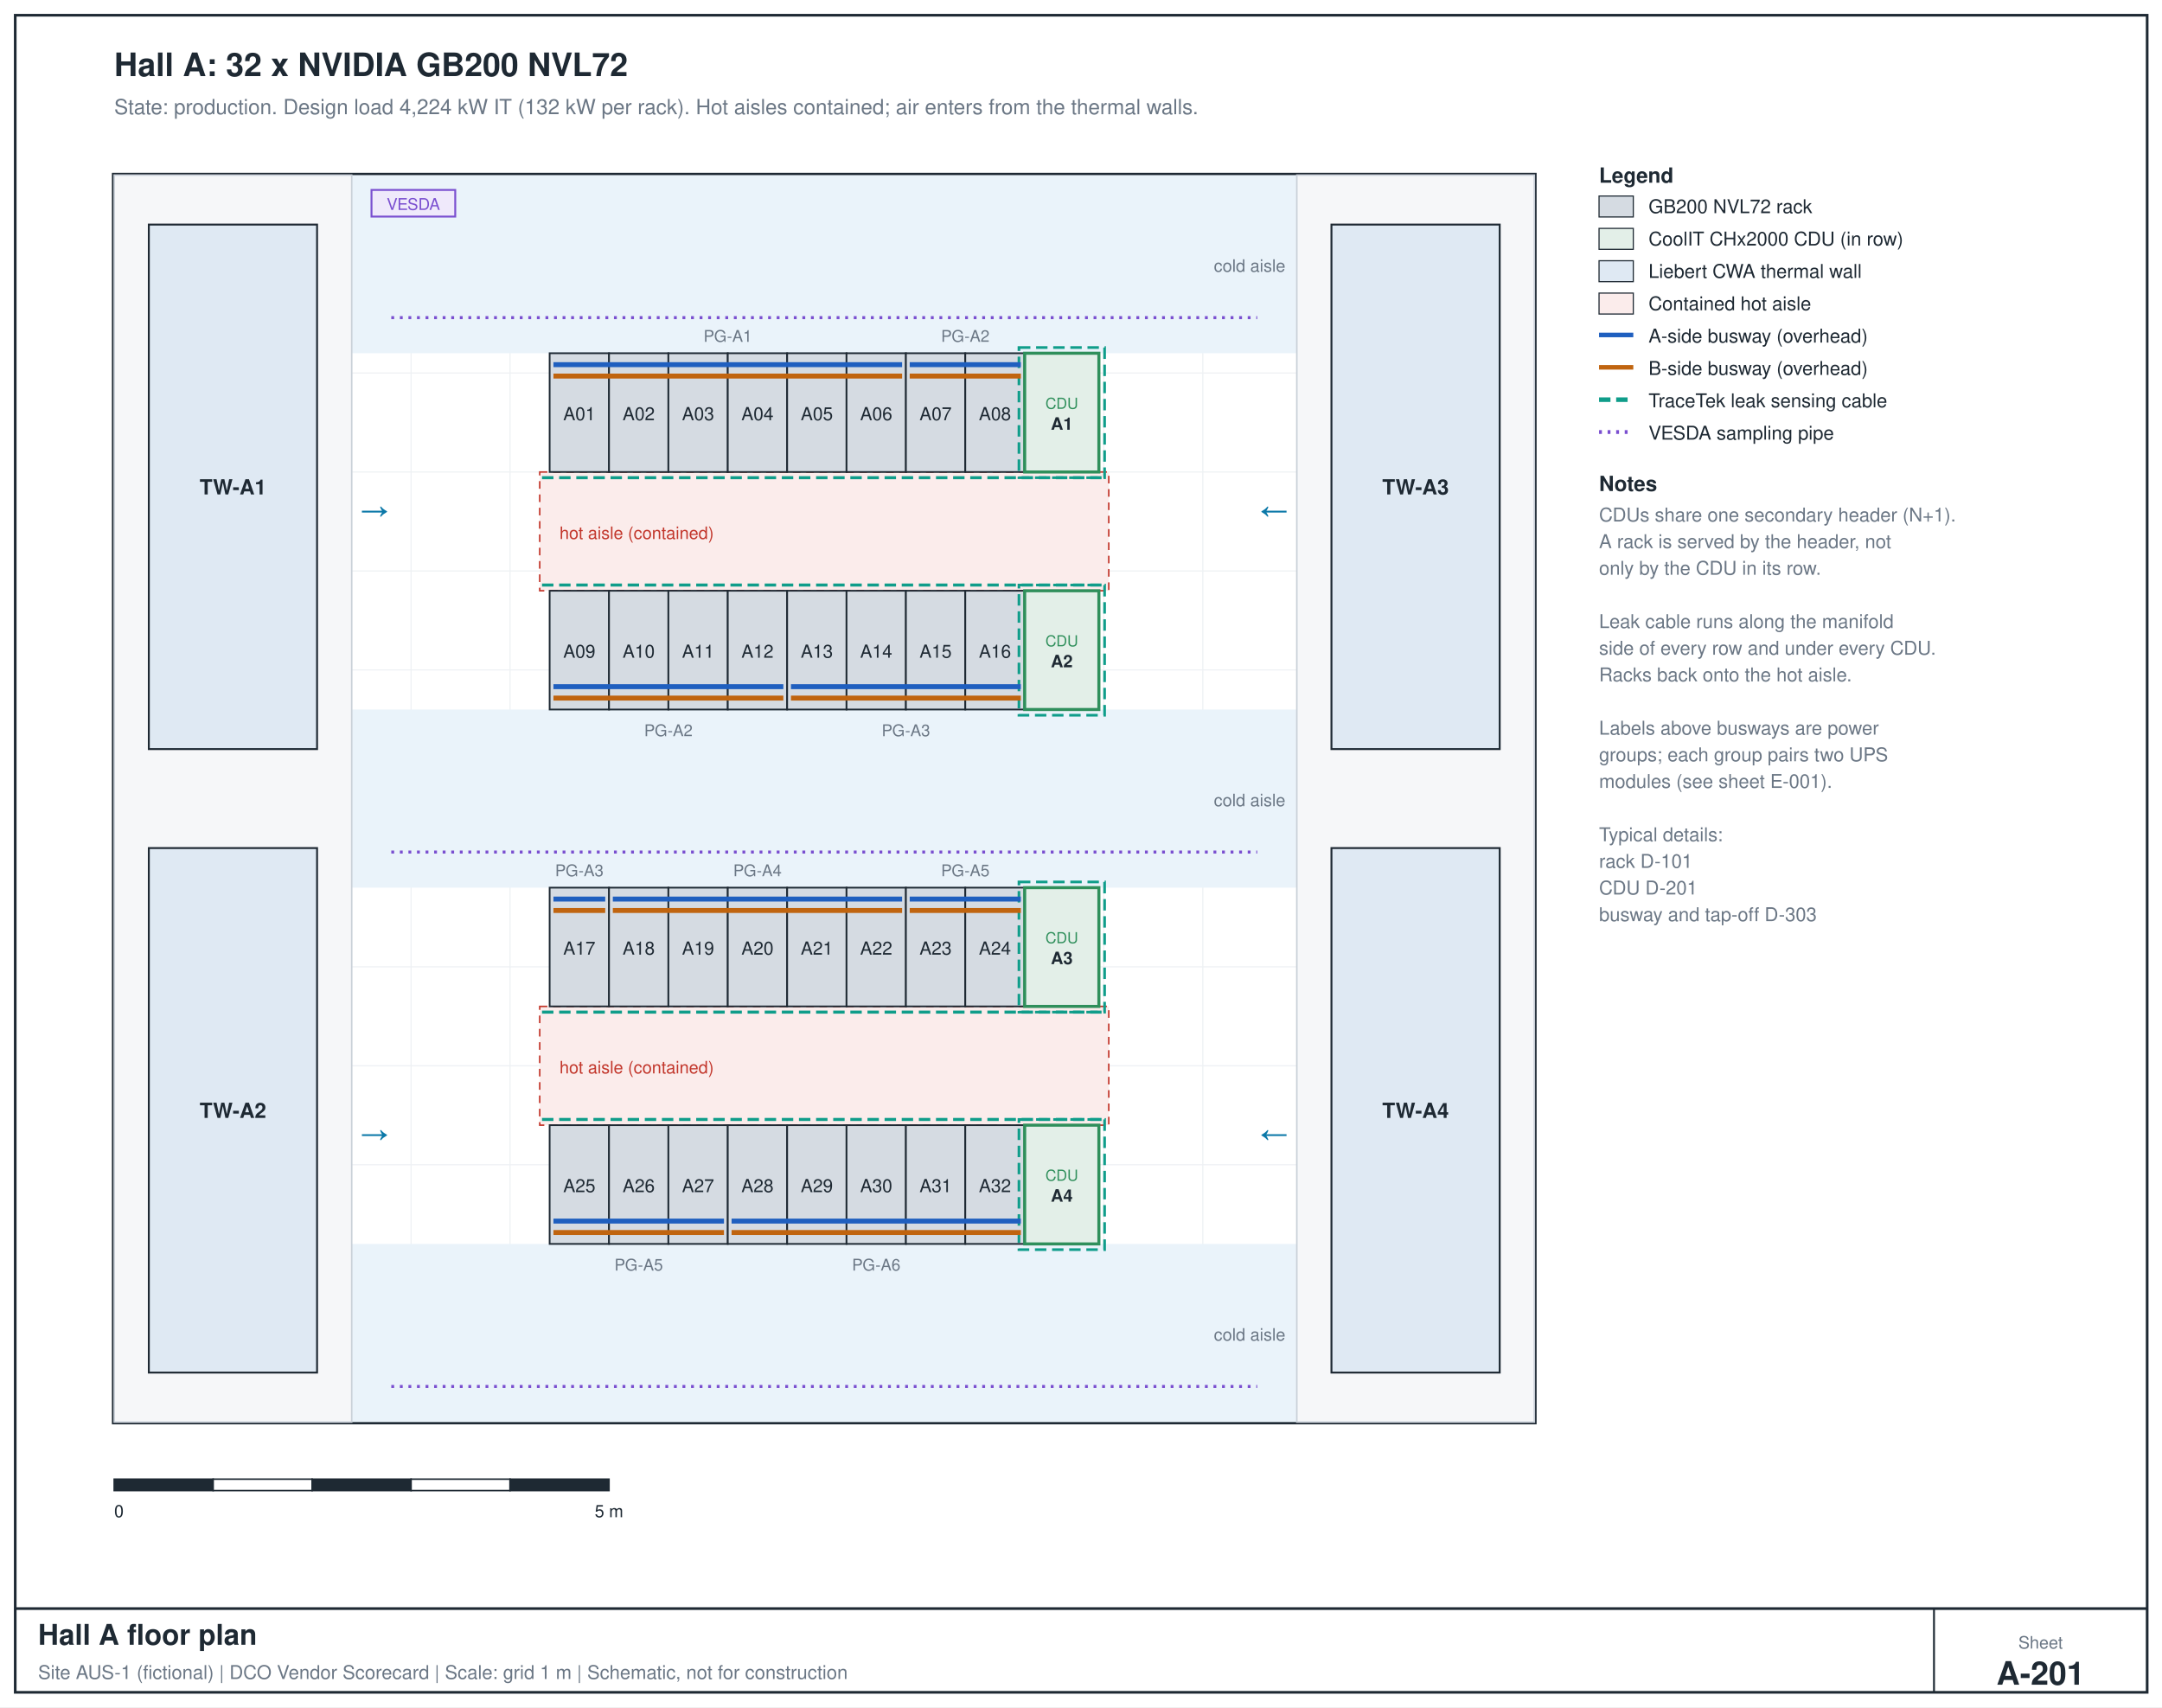
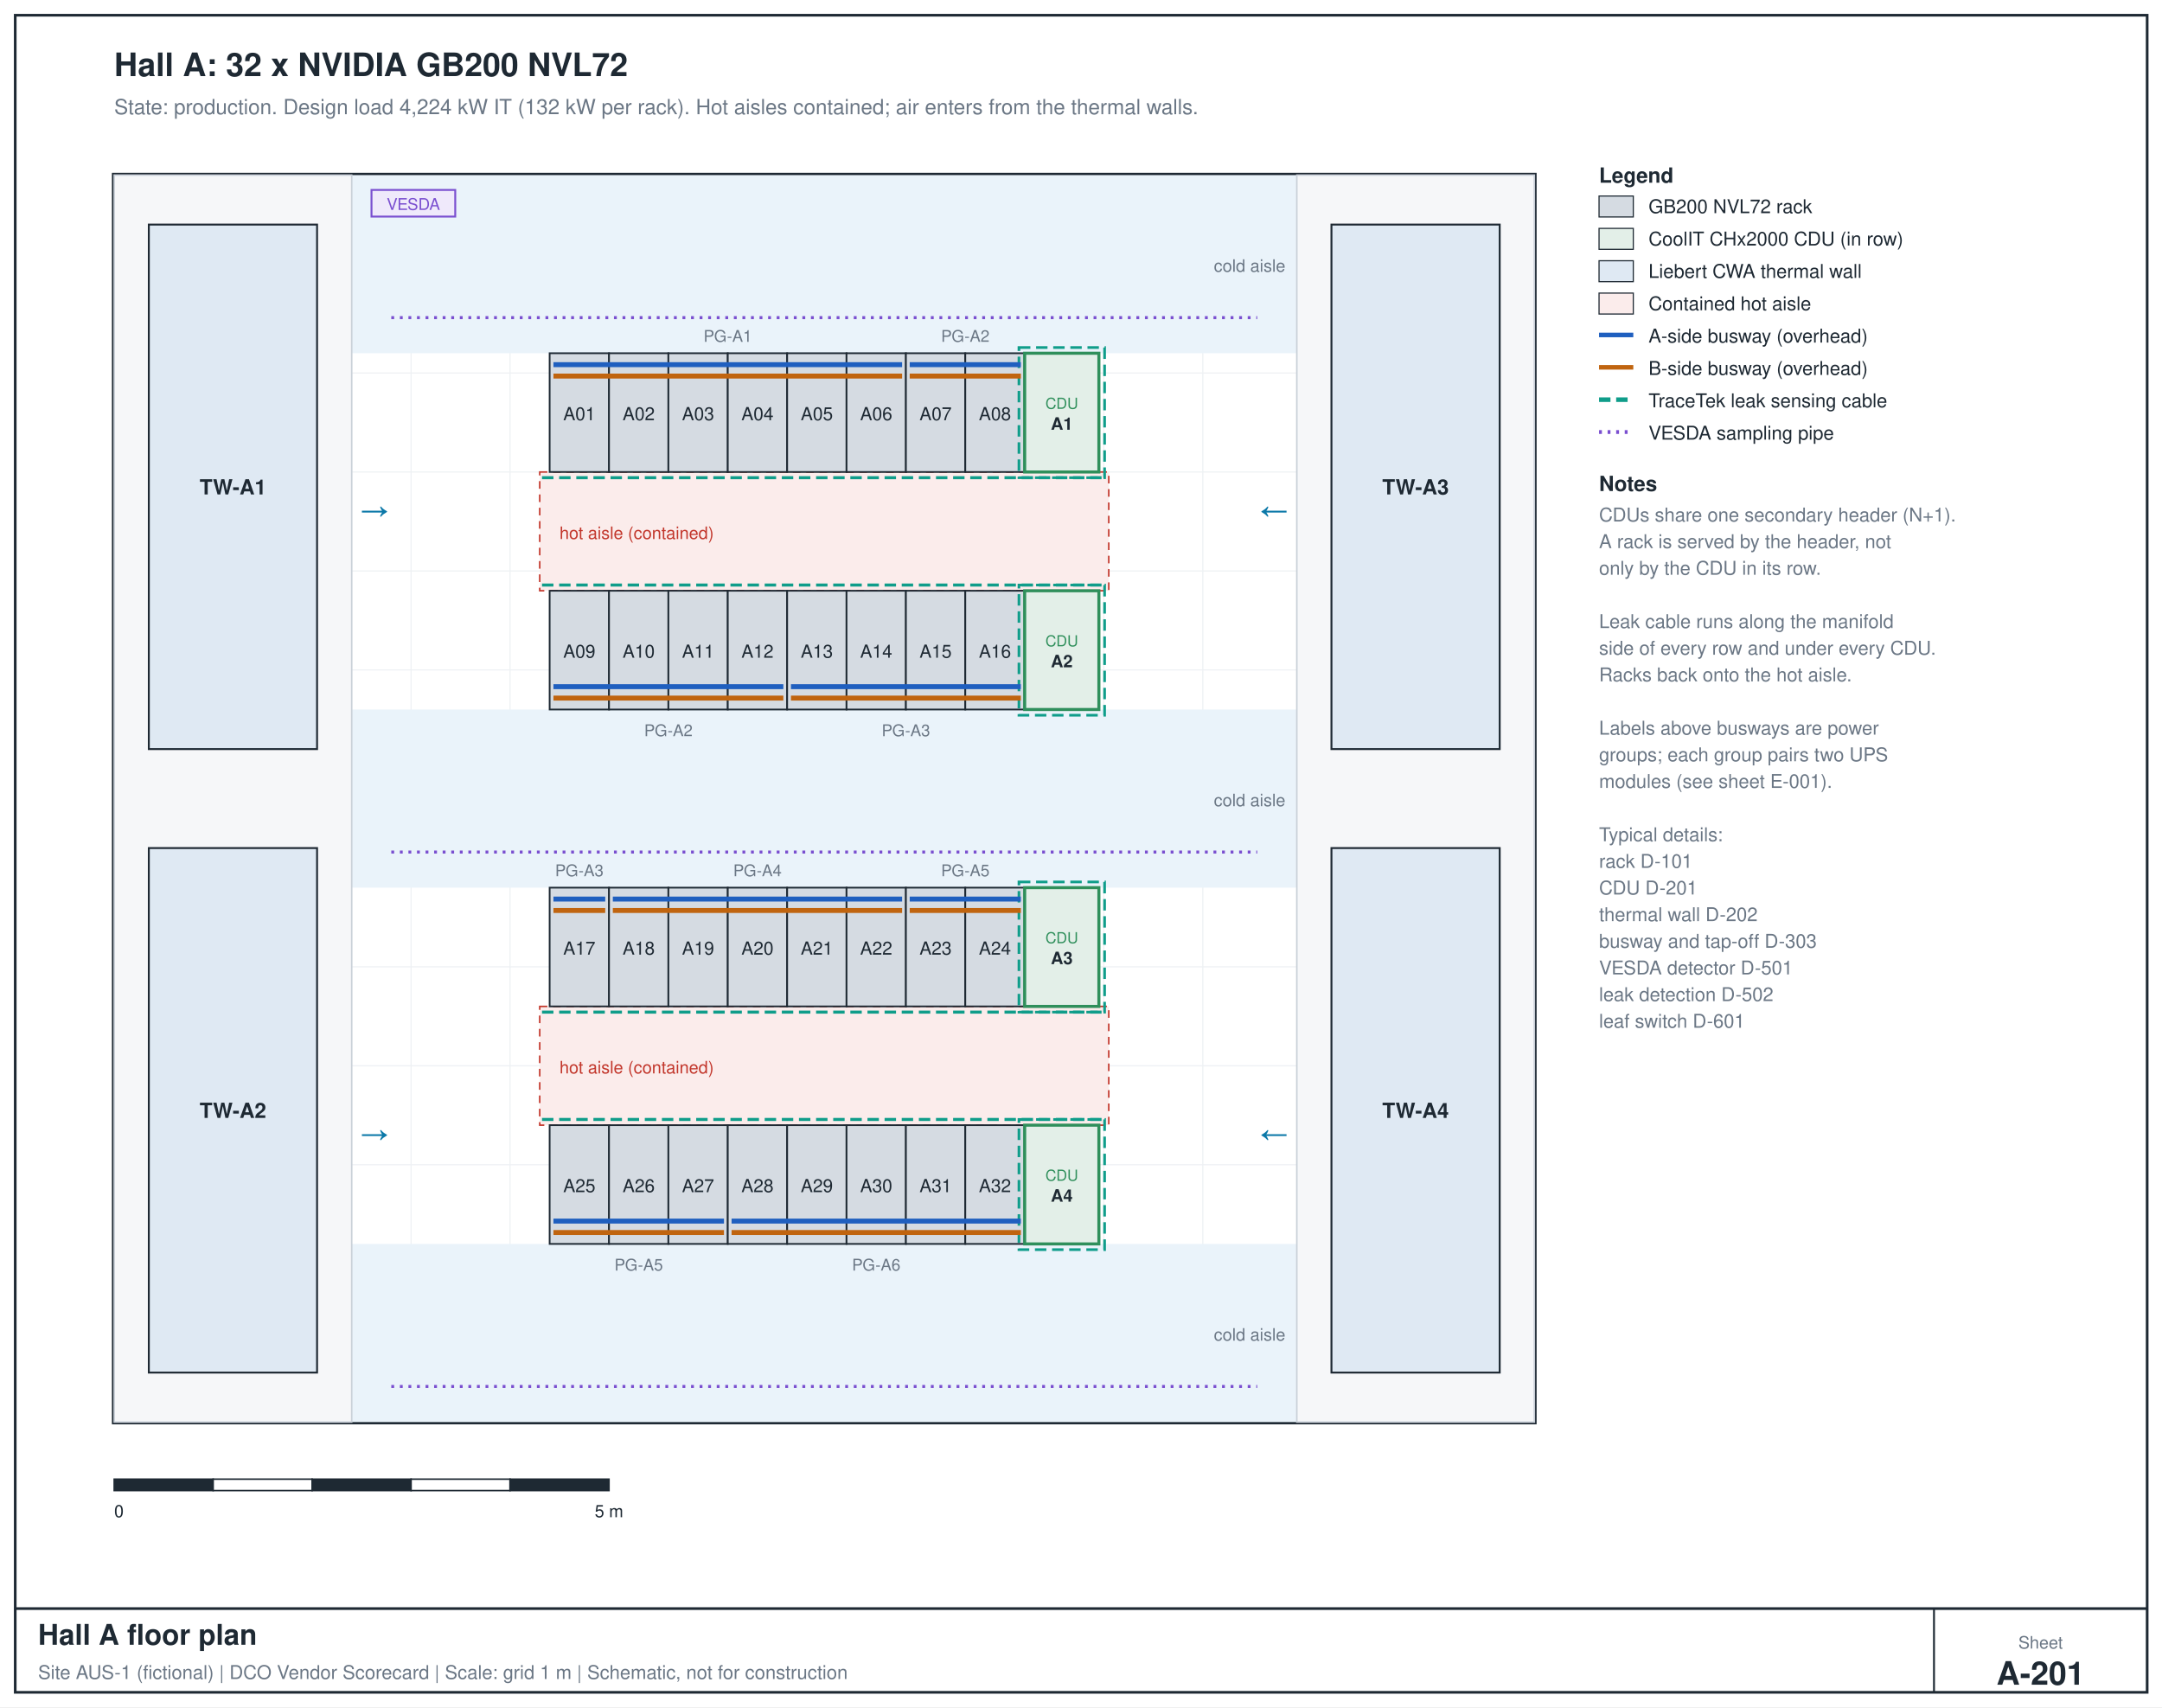
<svg xmlns="http://www.w3.org/2000/svg" width="1136" height="897" viewBox="0 0 1136 897">
  <rect width="100%" height="100%" fill="#ffffff" />
  <text x="60.0" y="40.0" font-family="Helvetica, Arial, sans-serif" font-size="17" text-anchor="start" fill="#1e2933" font-weight="bold">Hall A: 32 x NVIDIA GB200 NVL72</text>
  <text x="60.0" y="60.0" font-family="Helvetica, Arial, sans-serif" font-size="11" text-anchor="start" fill="#6b7785" font-weight="normal">State: production.  Design load 4,224 kW IT (132 kW per rack).  Hot aisles contained; air enters from the thermal walls.</text>
  <line x1="60.0" y1="92.0" x2="60.0" y2="747.2" stroke="#eef1f4" stroke-width="0.6" />
  <line x1="112.0" y1="92.0" x2="112.0" y2="747.2" stroke="#eef1f4" stroke-width="0.6" />
  <line x1="164.0" y1="92.0" x2="164.0" y2="747.2" stroke="#eef1f4" stroke-width="0.6" />
  <line x1="216.0" y1="92.0" x2="216.0" y2="747.2" stroke="#eef1f4" stroke-width="0.6" />
  <line x1="268.0" y1="92.0" x2="268.0" y2="747.2" stroke="#eef1f4" stroke-width="0.6" />
  <line x1="320.0" y1="92.0" x2="320.0" y2="747.2" stroke="#eef1f4" stroke-width="0.6" />
  <line x1="372.0" y1="92.0" x2="372.0" y2="747.2" stroke="#eef1f4" stroke-width="0.6" />
  <line x1="424.0" y1="92.0" x2="424.0" y2="747.2" stroke="#eef1f4" stroke-width="0.6" />
  <line x1="476.0" y1="92.0" x2="476.0" y2="747.2" stroke="#eef1f4" stroke-width="0.6" />
  <line x1="528.0" y1="92.0" x2="528.0" y2="747.2" stroke="#eef1f4" stroke-width="0.6" />
  <line x1="580.0" y1="92.0" x2="580.0" y2="747.2" stroke="#eef1f4" stroke-width="0.6" />
  <line x1="632.0" y1="92.0" x2="632.0" y2="747.2" stroke="#eef1f4" stroke-width="0.6" />
  <line x1="684.0" y1="92.0" x2="684.0" y2="747.2" stroke="#eef1f4" stroke-width="0.6" />
  <line x1="736.0" y1="92.0" x2="736.0" y2="747.2" stroke="#eef1f4" stroke-width="0.6" />
  <line x1="788.0" y1="92.0" x2="788.0" y2="747.2" stroke="#eef1f4" stroke-width="0.6" />
  <line x1="60.0" y1="92.0" x2="806.2" y2="92.0" stroke="#eef1f4" stroke-width="0.6" />
  <line x1="60.0" y1="144.0" x2="806.2" y2="144.0" stroke="#eef1f4" stroke-width="0.6" />
  <line x1="60.0" y1="196.0" x2="806.2" y2="196.0" stroke="#eef1f4" stroke-width="0.6" />
  <line x1="60.0" y1="248.0" x2="806.2" y2="248.0" stroke="#eef1f4" stroke-width="0.6" />
  <line x1="60.0" y1="300.0" x2="806.2" y2="300.0" stroke="#eef1f4" stroke-width="0.6" />
  <line x1="60.0" y1="352.0" x2="806.2" y2="352.0" stroke="#eef1f4" stroke-width="0.6" />
  <line x1="60.0" y1="404.0" x2="806.2" y2="404.0" stroke="#eef1f4" stroke-width="0.6" />
  <line x1="60.0" y1="456.0" x2="806.2" y2="456.0" stroke="#eef1f4" stroke-width="0.6" />
  <line x1="60.0" y1="508.0" x2="806.2" y2="508.0" stroke="#eef1f4" stroke-width="0.6" />
  <line x1="60.0" y1="560.0" x2="806.2" y2="560.0" stroke="#eef1f4" stroke-width="0.6" />
  <line x1="60.0" y1="612.0" x2="806.2" y2="612.0" stroke="#eef1f4" stroke-width="0.6" />
  <line x1="60.0" y1="664.0" x2="806.2" y2="664.0" stroke="#eef1f4" stroke-width="0.6" />
  <line x1="60.0" y1="716.0" x2="806.2" y2="716.0" stroke="#eef1f4" stroke-width="0.6" />
  <rect x="60.0" y="92.0" width="746.2" height="655.2" rx="0" fill="none" stroke="#1e2933" stroke-width="2.4" />
  <rect x="184.8" y="92.0" width="496.6" height="93.6" rx="0" fill="#eaf3fa" stroke="none" stroke-width="1.0" />
  <text x="675.4" y="142.8" font-family="Helvetica, Arial, sans-serif" font-size="9" text-anchor="end" fill="#6b7785" font-weight="normal">cold aisle</text>
  <rect x="184.8" y="372.8" width="496.6" height="93.6" rx="0" fill="#eaf3fa" stroke="none" stroke-width="1.0" />
  <text x="675.4" y="423.6" font-family="Helvetica, Arial, sans-serif" font-size="9" text-anchor="end" fill="#6b7785" font-weight="normal">cold aisle</text>
  <rect x="184.8" y="653.6" width="496.6" height="93.6" rx="0" fill="#eaf3fa" stroke="none" stroke-width="1.0" />
  <text x="675.4" y="704.4" font-family="Helvetica, Arial, sans-serif" font-size="9" text-anchor="end" fill="#6b7785" font-weight="normal">cold aisle</text>
  <rect x="60.0" y="92.0" width="124.8" height="655.2" rx="0" fill="#f6f7f9" stroke="#c9d0d8" stroke-width="0.8" />
  <rect x="78.2" y="118.0" width="88.4" height="275.6" rx="0" fill="#dfe9f3" stroke="#1e2933" stroke-width="1" />
  <text x="122.4" y="259.8" font-family="Helvetica, Arial, sans-serif" font-size="11" text-anchor="middle" fill="#1e2933" font-weight="bold">TW-A1</text>
  <text x="188.8" y="273.8" font-family="Helvetica, Arial, sans-serif" font-size="16" text-anchor="start" fill="#0b78a8" font-weight="normal">→</text>
  <rect x="78.2" y="445.6" width="88.4" height="275.6" rx="0" fill="#dfe9f3" stroke="#1e2933" stroke-width="1" />
  <text x="122.4" y="587.4" font-family="Helvetica, Arial, sans-serif" font-size="11" text-anchor="middle" fill="#1e2933" font-weight="bold">TW-A2</text>
  <text x="188.8" y="601.4" font-family="Helvetica, Arial, sans-serif" font-size="16" text-anchor="start" fill="#0b78a8" font-weight="normal">→</text>
  <rect x="681.4" y="92.0" width="124.8" height="655.2" rx="0" fill="#f6f7f9" stroke="#c9d0d8" stroke-width="0.8" />
  <rect x="699.6" y="118.0" width="88.4" height="275.6" rx="0" fill="#dfe9f3" stroke="#1e2933" stroke-width="1" />
  <text x="743.8" y="259.8" font-family="Helvetica, Arial, sans-serif" font-size="11" text-anchor="middle" fill="#1e2933" font-weight="bold">TW-A3</text>
  <text x="677.4" y="273.8" font-family="Helvetica, Arial, sans-serif" font-size="16" text-anchor="end" fill="#0b78a8" font-weight="normal">←</text>
  <rect x="699.6" y="445.6" width="88.4" height="275.6" rx="0" fill="#dfe9f3" stroke="#1e2933" stroke-width="1" />
  <text x="743.8" y="587.4" font-family="Helvetica, Arial, sans-serif" font-size="11" text-anchor="middle" fill="#1e2933" font-weight="bold">TW-A4</text>
  <text x="677.4" y="601.4" font-family="Helvetica, Arial, sans-serif" font-size="16" text-anchor="end" fill="#0b78a8" font-weight="normal">←</text>
  <rect x="283.6" y="248.0" width="299.0" height="62.4" rx="0" fill="#fbeceb" stroke="#c2362b" stroke-width="0.8" stroke-dasharray="4 3" />
  <text x="294.0" y="283.2" font-family="Helvetica, Arial, sans-serif" font-size="9" text-anchor="start" fill="#c2362b" font-weight="normal">hot aisle (contained)</text>
  <rect x="288.8" y="185.6" width="31.2" height="62.4" rx="0" fill="#d5dbe2" stroke="#1e2933" stroke-width="0.9" />
  <text x="304.4" y="220.8" font-family="Helvetica, Arial, sans-serif" font-size="9.5" text-anchor="middle" fill="#1e2933" font-weight="normal">A01</text>
  <rect x="320.0" y="185.6" width="31.2" height="62.4" rx="0" fill="#d5dbe2" stroke="#1e2933" stroke-width="0.9" />
  <text x="335.6" y="220.8" font-family="Helvetica, Arial, sans-serif" font-size="9.5" text-anchor="middle" fill="#1e2933" font-weight="normal">A02</text>
  <rect x="351.2" y="185.6" width="31.2" height="62.4" rx="0" fill="#d5dbe2" stroke="#1e2933" stroke-width="0.9" />
  <text x="366.8" y="220.8" font-family="Helvetica, Arial, sans-serif" font-size="9.5" text-anchor="middle" fill="#1e2933" font-weight="normal">A03</text>
  <rect x="382.4" y="185.6" width="31.2" height="62.4" rx="0" fill="#d5dbe2" stroke="#1e2933" stroke-width="0.9" />
  <text x="398.0" y="220.8" font-family="Helvetica, Arial, sans-serif" font-size="9.5" text-anchor="middle" fill="#1e2933" font-weight="normal">A04</text>
  <rect x="413.6" y="185.6" width="31.2" height="62.4" rx="0" fill="#d5dbe2" stroke="#1e2933" stroke-width="0.9" />
  <text x="429.2" y="220.8" font-family="Helvetica, Arial, sans-serif" font-size="9.5" text-anchor="middle" fill="#1e2933" font-weight="normal">A05</text>
  <rect x="444.8" y="185.6" width="31.2" height="62.4" rx="0" fill="#d5dbe2" stroke="#1e2933" stroke-width="0.9" />
  <text x="460.4" y="220.8" font-family="Helvetica, Arial, sans-serif" font-size="9.5" text-anchor="middle" fill="#1e2933" font-weight="normal">A06</text>
  <rect x="476.0" y="185.6" width="31.2" height="62.4" rx="0" fill="#d5dbe2" stroke="#1e2933" stroke-width="0.9" />
  <text x="491.6" y="220.8" font-family="Helvetica, Arial, sans-serif" font-size="9.5" text-anchor="middle" fill="#1e2933" font-weight="normal">A07</text>
  <rect x="507.2" y="185.6" width="31.2" height="62.4" rx="0" fill="#d5dbe2" stroke="#1e2933" stroke-width="0.9" />
  <text x="522.8" y="220.8" font-family="Helvetica, Arial, sans-serif" font-size="9.5" text-anchor="middle" fill="#1e2933" font-weight="normal">A08</text>
  <rect x="538.4" y="185.6" width="39.0" height="62.4" rx="0" fill="#e3efe8" stroke="#2f8f5b" stroke-width="1.6" />
  <text x="557.9" y="214.8" font-family="Helvetica, Arial, sans-serif" font-size="8" text-anchor="middle" fill="#2f8f5b" font-weight="normal">CDU</text>
  <text x="557.9" y="225.8" font-family="Helvetica, Arial, sans-serif" font-size="9" text-anchor="middle" fill="#1e2933" font-weight="bold">A1</text>
  <line x1="284.8" y1="251.0" x2="581.4" y2="251.0" stroke="#0f9d8a" stroke-width="1.6" stroke-dasharray="6 3" />
  <rect x="535.4" y="182.6" width="45.0" height="68.4" rx="0" fill="none" stroke="#0f9d8a" stroke-width="1.4" stroke-dasharray="6 3" />
  <line x1="290.8" y1="191.6" x2="474.0" y2="191.6" stroke="#1f5fbf" stroke-width="2.6" />
  <line x1="290.8" y1="197.6" x2="474.0" y2="197.6" stroke="#c0640f" stroke-width="2.6" />
  <text x="382.4" y="179.6" font-family="Helvetica, Arial, sans-serif" font-size="8.5" text-anchor="middle" fill="#6b7785" font-weight="normal">PG-A1</text>
  <line x1="478.0" y1="191.6" x2="536.4" y2="191.6" stroke="#1f5fbf" stroke-width="2.6" />
  <line x1="478.0" y1="197.6" x2="536.4" y2="197.6" stroke="#c0640f" stroke-width="2.6" />
  <text x="507.2" y="179.6" font-family="Helvetica, Arial, sans-serif" font-size="8.5" text-anchor="middle" fill="#6b7785" font-weight="normal">PG-A2</text>
  <rect x="288.8" y="310.4" width="31.2" height="62.4" rx="0" fill="#d5dbe2" stroke="#1e2933" stroke-width="0.9" />
  <text x="304.4" y="345.6" font-family="Helvetica, Arial, sans-serif" font-size="9.5" text-anchor="middle" fill="#1e2933" font-weight="normal">A09</text>
  <rect x="320.0" y="310.4" width="31.2" height="62.4" rx="0" fill="#d5dbe2" stroke="#1e2933" stroke-width="0.9" />
  <text x="335.6" y="345.6" font-family="Helvetica, Arial, sans-serif" font-size="9.5" text-anchor="middle" fill="#1e2933" font-weight="normal">A10</text>
  <rect x="351.2" y="310.4" width="31.2" height="62.4" rx="0" fill="#d5dbe2" stroke="#1e2933" stroke-width="0.9" />
  <text x="366.8" y="345.6" font-family="Helvetica, Arial, sans-serif" font-size="9.5" text-anchor="middle" fill="#1e2933" font-weight="normal">A11</text>
  <rect x="382.4" y="310.4" width="31.2" height="62.4" rx="0" fill="#d5dbe2" stroke="#1e2933" stroke-width="0.9" />
  <text x="398.0" y="345.6" font-family="Helvetica, Arial, sans-serif" font-size="9.5" text-anchor="middle" fill="#1e2933" font-weight="normal">A12</text>
  <rect x="413.6" y="310.4" width="31.2" height="62.4" rx="0" fill="#d5dbe2" stroke="#1e2933" stroke-width="0.9" />
  <text x="429.2" y="345.6" font-family="Helvetica, Arial, sans-serif" font-size="9.5" text-anchor="middle" fill="#1e2933" font-weight="normal">A13</text>
  <rect x="444.8" y="310.4" width="31.2" height="62.4" rx="0" fill="#d5dbe2" stroke="#1e2933" stroke-width="0.9" />
  <text x="460.4" y="345.6" font-family="Helvetica, Arial, sans-serif" font-size="9.5" text-anchor="middle" fill="#1e2933" font-weight="normal">A14</text>
  <rect x="476.0" y="310.4" width="31.2" height="62.4" rx="0" fill="#d5dbe2" stroke="#1e2933" stroke-width="0.9" />
  <text x="491.6" y="345.6" font-family="Helvetica, Arial, sans-serif" font-size="9.5" text-anchor="middle" fill="#1e2933" font-weight="normal">A15</text>
  <rect x="507.2" y="310.4" width="31.2" height="62.4" rx="0" fill="#d5dbe2" stroke="#1e2933" stroke-width="0.9" />
  <text x="522.8" y="345.6" font-family="Helvetica, Arial, sans-serif" font-size="9.5" text-anchor="middle" fill="#1e2933" font-weight="normal">A16</text>
  <rect x="538.4" y="310.4" width="39.0" height="62.4" rx="0" fill="#e3efe8" stroke="#2f8f5b" stroke-width="1.6" />
  <text x="557.9" y="339.6" font-family="Helvetica, Arial, sans-serif" font-size="8" text-anchor="middle" fill="#2f8f5b" font-weight="normal">CDU</text>
  <text x="557.9" y="350.6" font-family="Helvetica, Arial, sans-serif" font-size="9" text-anchor="middle" fill="#1e2933" font-weight="bold">A2</text>
  <line x1="284.8" y1="307.4" x2="581.4" y2="307.4" stroke="#0f9d8a" stroke-width="1.6" stroke-dasharray="6 3" />
  <rect x="535.4" y="307.4" width="45.0" height="68.4" rx="0" fill="none" stroke="#0f9d8a" stroke-width="1.4" stroke-dasharray="6 3" />
  <line x1="290.8" y1="360.8" x2="411.6" y2="360.8" stroke="#1f5fbf" stroke-width="2.6" />
  <line x1="290.8" y1="366.8" x2="411.6" y2="366.8" stroke="#c0640f" stroke-width="2.6" />
  <text x="351.2" y="386.8" font-family="Helvetica, Arial, sans-serif" font-size="8.5" text-anchor="middle" fill="#6b7785" font-weight="normal">PG-A2</text>
  <line x1="415.6" y1="360.8" x2="536.4" y2="360.8" stroke="#1f5fbf" stroke-width="2.6" />
  <line x1="415.6" y1="366.8" x2="536.4" y2="366.8" stroke="#c0640f" stroke-width="2.6" />
  <text x="476.0" y="386.8" font-family="Helvetica, Arial, sans-serif" font-size="8.5" text-anchor="middle" fill="#6b7785" font-weight="normal">PG-A3</text>
  <rect x="283.6" y="528.8" width="299.0" height="62.4" rx="0" fill="#fbeceb" stroke="#c2362b" stroke-width="0.8" stroke-dasharray="4 3" />
  <text x="294.0" y="564.0" font-family="Helvetica, Arial, sans-serif" font-size="9" text-anchor="start" fill="#c2362b" font-weight="normal">hot aisle (contained)</text>
  <rect x="288.8" y="466.4" width="31.2" height="62.4" rx="0" fill="#d5dbe2" stroke="#1e2933" stroke-width="0.9" />
  <text x="304.4" y="501.6" font-family="Helvetica, Arial, sans-serif" font-size="9.5" text-anchor="middle" fill="#1e2933" font-weight="normal">A17</text>
  <rect x="320.0" y="466.4" width="31.2" height="62.4" rx="0" fill="#d5dbe2" stroke="#1e2933" stroke-width="0.9" />
  <text x="335.6" y="501.6" font-family="Helvetica, Arial, sans-serif" font-size="9.5" text-anchor="middle" fill="#1e2933" font-weight="normal">A18</text>
  <rect x="351.2" y="466.4" width="31.2" height="62.4" rx="0" fill="#d5dbe2" stroke="#1e2933" stroke-width="0.9" />
  <text x="366.8" y="501.6" font-family="Helvetica, Arial, sans-serif" font-size="9.5" text-anchor="middle" fill="#1e2933" font-weight="normal">A19</text>
  <rect x="382.4" y="466.4" width="31.2" height="62.4" rx="0" fill="#d5dbe2" stroke="#1e2933" stroke-width="0.9" />
  <text x="398.0" y="501.6" font-family="Helvetica, Arial, sans-serif" font-size="9.5" text-anchor="middle" fill="#1e2933" font-weight="normal">A20</text>
  <rect x="413.6" y="466.4" width="31.2" height="62.4" rx="0" fill="#d5dbe2" stroke="#1e2933" stroke-width="0.9" />
  <text x="429.2" y="501.6" font-family="Helvetica, Arial, sans-serif" font-size="9.5" text-anchor="middle" fill="#1e2933" font-weight="normal">A21</text>
  <rect x="444.8" y="466.4" width="31.2" height="62.4" rx="0" fill="#d5dbe2" stroke="#1e2933" stroke-width="0.9" />
  <text x="460.4" y="501.6" font-family="Helvetica, Arial, sans-serif" font-size="9.5" text-anchor="middle" fill="#1e2933" font-weight="normal">A22</text>
  <rect x="476.0" y="466.4" width="31.2" height="62.4" rx="0" fill="#d5dbe2" stroke="#1e2933" stroke-width="0.9" />
  <text x="491.6" y="501.6" font-family="Helvetica, Arial, sans-serif" font-size="9.5" text-anchor="middle" fill="#1e2933" font-weight="normal">A23</text>
  <rect x="507.2" y="466.4" width="31.2" height="62.4" rx="0" fill="#d5dbe2" stroke="#1e2933" stroke-width="0.9" />
  <text x="522.8" y="501.6" font-family="Helvetica, Arial, sans-serif" font-size="9.5" text-anchor="middle" fill="#1e2933" font-weight="normal">A24</text>
  <rect x="538.4" y="466.4" width="39.0" height="62.4" rx="0" fill="#e3efe8" stroke="#2f8f5b" stroke-width="1.6" />
  <text x="557.9" y="495.6" font-family="Helvetica, Arial, sans-serif" font-size="8" text-anchor="middle" fill="#2f8f5b" font-weight="normal">CDU</text>
  <text x="557.9" y="506.6" font-family="Helvetica, Arial, sans-serif" font-size="9" text-anchor="middle" fill="#1e2933" font-weight="bold">A3</text>
  <line x1="284.8" y1="531.8" x2="581.4" y2="531.8" stroke="#0f9d8a" stroke-width="1.6" stroke-dasharray="6 3" />
  <rect x="535.4" y="463.4" width="45.0" height="68.4" rx="0" fill="none" stroke="#0f9d8a" stroke-width="1.4" stroke-dasharray="6 3" />
  <line x1="290.8" y1="472.4" x2="318.0" y2="472.4" stroke="#1f5fbf" stroke-width="2.6" />
  <line x1="290.8" y1="478.4" x2="318.0" y2="478.4" stroke="#c0640f" stroke-width="2.6" />
  <text x="304.4" y="460.4" font-family="Helvetica, Arial, sans-serif" font-size="8.5" text-anchor="middle" fill="#6b7785" font-weight="normal">PG-A3</text>
  <line x1="322.0" y1="472.4" x2="474.0" y2="472.4" stroke="#1f5fbf" stroke-width="2.6" />
  <line x1="322.0" y1="478.4" x2="474.0" y2="478.4" stroke="#c0640f" stroke-width="2.6" />
  <text x="398.0" y="460.4" font-family="Helvetica, Arial, sans-serif" font-size="8.5" text-anchor="middle" fill="#6b7785" font-weight="normal">PG-A4</text>
  <line x1="478.0" y1="472.4" x2="536.4" y2="472.4" stroke="#1f5fbf" stroke-width="2.6" />
  <line x1="478.0" y1="478.4" x2="536.4" y2="478.4" stroke="#c0640f" stroke-width="2.6" />
  <text x="507.2" y="460.4" font-family="Helvetica, Arial, sans-serif" font-size="8.5" text-anchor="middle" fill="#6b7785" font-weight="normal">PG-A5</text>
  <rect x="288.8" y="591.2" width="31.2" height="62.4" rx="0" fill="#d5dbe2" stroke="#1e2933" stroke-width="0.9" />
  <text x="304.4" y="626.4" font-family="Helvetica, Arial, sans-serif" font-size="9.5" text-anchor="middle" fill="#1e2933" font-weight="normal">A25</text>
  <rect x="320.0" y="591.2" width="31.2" height="62.4" rx="0" fill="#d5dbe2" stroke="#1e2933" stroke-width="0.9" />
  <text x="335.6" y="626.4" font-family="Helvetica, Arial, sans-serif" font-size="9.5" text-anchor="middle" fill="#1e2933" font-weight="normal">A26</text>
  <rect x="351.2" y="591.2" width="31.2" height="62.4" rx="0" fill="#d5dbe2" stroke="#1e2933" stroke-width="0.9" />
  <text x="366.8" y="626.4" font-family="Helvetica, Arial, sans-serif" font-size="9.5" text-anchor="middle" fill="#1e2933" font-weight="normal">A27</text>
  <rect x="382.4" y="591.2" width="31.2" height="62.4" rx="0" fill="#d5dbe2" stroke="#1e2933" stroke-width="0.9" />
  <text x="398.0" y="626.4" font-family="Helvetica, Arial, sans-serif" font-size="9.5" text-anchor="middle" fill="#1e2933" font-weight="normal">A28</text>
  <rect x="413.6" y="591.2" width="31.2" height="62.4" rx="0" fill="#d5dbe2" stroke="#1e2933" stroke-width="0.9" />
  <text x="429.2" y="626.4" font-family="Helvetica, Arial, sans-serif" font-size="9.5" text-anchor="middle" fill="#1e2933" font-weight="normal">A29</text>
  <rect x="444.8" y="591.2" width="31.2" height="62.4" rx="0" fill="#d5dbe2" stroke="#1e2933" stroke-width="0.9" />
  <text x="460.4" y="626.4" font-family="Helvetica, Arial, sans-serif" font-size="9.5" text-anchor="middle" fill="#1e2933" font-weight="normal">A30</text>
  <rect x="476.0" y="591.2" width="31.2" height="62.4" rx="0" fill="#d5dbe2" stroke="#1e2933" stroke-width="0.9" />
  <text x="491.6" y="626.4" font-family="Helvetica, Arial, sans-serif" font-size="9.5" text-anchor="middle" fill="#1e2933" font-weight="normal">A31</text>
  <rect x="507.2" y="591.2" width="31.2" height="62.4" rx="0" fill="#d5dbe2" stroke="#1e2933" stroke-width="0.9" />
  <text x="522.8" y="626.4" font-family="Helvetica, Arial, sans-serif" font-size="9.5" text-anchor="middle" fill="#1e2933" font-weight="normal">A32</text>
  <rect x="538.4" y="591.2" width="39.0" height="62.4" rx="0" fill="#e3efe8" stroke="#2f8f5b" stroke-width="1.6" />
  <text x="557.9" y="620.4" font-family="Helvetica, Arial, sans-serif" font-size="8" text-anchor="middle" fill="#2f8f5b" font-weight="normal">CDU</text>
  <text x="557.9" y="631.4" font-family="Helvetica, Arial, sans-serif" font-size="9" text-anchor="middle" fill="#1e2933" font-weight="bold">A4</text>
  <line x1="284.8" y1="588.2" x2="581.4" y2="588.2" stroke="#0f9d8a" stroke-width="1.6" stroke-dasharray="6 3" />
  <rect x="535.4" y="588.2" width="45.0" height="68.4" rx="0" fill="none" stroke="#0f9d8a" stroke-width="1.4" stroke-dasharray="6 3" />
  <line x1="290.8" y1="641.6" x2="380.4" y2="641.6" stroke="#1f5fbf" stroke-width="2.6" />
  <line x1="290.8" y1="647.6" x2="380.4" y2="647.6" stroke="#c0640f" stroke-width="2.6" />
  <text x="335.6" y="667.6" font-family="Helvetica, Arial, sans-serif" font-size="8.5" text-anchor="middle" fill="#6b7785" font-weight="normal">PG-A5</text>
  <line x1="384.4" y1="641.6" x2="536.4" y2="641.6" stroke="#1f5fbf" stroke-width="2.6" />
  <line x1="384.4" y1="647.6" x2="536.4" y2="647.6" stroke="#c0640f" stroke-width="2.6" />
  <text x="460.4" y="667.6" font-family="Helvetica, Arial, sans-serif" font-size="8.5" text-anchor="middle" fill="#6b7785" font-weight="normal">PG-A6</text>
  <line x1="205.6" y1="166.9" x2="660.6" y2="166.9" stroke="#7a4fd0" stroke-width="1.6" stroke-dasharray="1.5 3" />
  <line x1="205.6" y1="447.7" x2="660.6" y2="447.7" stroke="#7a4fd0" stroke-width="1.6" stroke-dasharray="1.5 3" />
  <line x1="205.6" y1="728.5" x2="660.6" y2="728.5" stroke="#7a4fd0" stroke-width="1.6" stroke-dasharray="1.5 3" />
  <rect x="195.2" y="99.8" width="44.0" height="14.0" rx="0" fill="#efe9fb" stroke="#7a4fd0" stroke-width="1" />
  <text x="217.2" y="110.3" font-family="Helvetica, Arial, sans-serif" font-size="8.5" text-anchor="middle" fill="#7a4fd0" font-weight="normal">VESDA</text>
  <rect x="60.0" y="777.2" width="52.0" height="6.0" rx="0" fill="#1e2933" stroke="#1e2933" stroke-width="0.8" />
  <rect x="112.0" y="777.2" width="52.0" height="6.0" rx="0" fill="#ffffff" stroke="#1e2933" stroke-width="0.8" />
  <rect x="164.0" y="777.2" width="52.0" height="6.0" rx="0" fill="#1e2933" stroke="#1e2933" stroke-width="0.8" />
  <rect x="216.0" y="777.2" width="52.0" height="6.0" rx="0" fill="#ffffff" stroke="#1e2933" stroke-width="0.8" />
  <rect x="268.0" y="777.2" width="52.0" height="6.0" rx="0" fill="#1e2933" stroke="#1e2933" stroke-width="0.8" />
  <text x="60.0" y="797.2" font-family="Helvetica, Arial, sans-serif" font-size="9" text-anchor="start" fill="#1e2933" font-weight="normal">0</text>
  <text x="320.0" y="797.2" font-family="Helvetica, Arial, sans-serif" font-size="9" text-anchor="middle" fill="#1e2933" font-weight="normal">5 m</text>
  <text x="840.2" y="96.0" font-family="Helvetica, Arial, sans-serif" font-size="11" text-anchor="start" fill="#1e2933" font-weight="bold">Legend</text>
  <rect x="840.2" y="103.0" width="18.0" height="11.0" rx="0" fill="#d5dbe2" stroke="#1e2933" stroke-width="0.6" />
  <text x="866.2" y="112.0" font-family="Helvetica, Arial, sans-serif" font-size="10" text-anchor="start" fill="#1e2933" font-weight="normal">GB200 NVL72 rack</text>
  <rect x="840.2" y="120.0" width="18.0" height="11.0" rx="0" fill="#e3efe8" stroke="#1e2933" stroke-width="0.6" />
  <text x="866.2" y="129.0" font-family="Helvetica, Arial, sans-serif" font-size="10" text-anchor="start" fill="#1e2933" font-weight="normal">CoolIT CHx2000 CDU (in row)</text>
  <rect x="840.2" y="137.0" width="18.0" height="11.0" rx="0" fill="#dfe9f3" stroke="#1e2933" stroke-width="0.6" />
  <text x="866.2" y="146.0" font-family="Helvetica, Arial, sans-serif" font-size="10" text-anchor="start" fill="#1e2933" font-weight="normal">Liebert CWA thermal wall</text>
  <rect x="840.2" y="154.0" width="18.0" height="11.0" rx="0" fill="#fbeceb" stroke="#1e2933" stroke-width="0.6" />
  <text x="866.2" y="163.0" font-family="Helvetica, Arial, sans-serif" font-size="10" text-anchor="start" fill="#1e2933" font-weight="normal">Contained hot aisle</text>
  <line x1="840.2" y1="176.0" x2="858.2" y2="176.0" stroke="#1f5fbf" stroke-width="2.4" />
  <text x="866.2" y="180.0" font-family="Helvetica, Arial, sans-serif" font-size="10" text-anchor="start" fill="#1e2933" font-weight="normal">A-side busway (overhead)</text>
  <line x1="840.2" y1="193.0" x2="858.2" y2="193.0" stroke="#c0640f" stroke-width="2.4" />
  <text x="866.2" y="197.0" font-family="Helvetica, Arial, sans-serif" font-size="10" text-anchor="start" fill="#1e2933" font-weight="normal">B-side busway (overhead)</text>
  <line x1="840.2" y1="210.0" x2="858.2" y2="210.0" stroke="#0f9d8a" stroke-width="2.4" stroke-dasharray="6 3" />
  <text x="866.2" y="214.0" font-family="Helvetica, Arial, sans-serif" font-size="10" text-anchor="start" fill="#1e2933" font-weight="normal">TraceTek leak sensing cable</text>
  <line x1="840.2" y1="227.0" x2="858.2" y2="227.0" stroke="#7a4fd0" stroke-width="2.0" stroke-dasharray="1.5 3" />
  <text x="866.2" y="231.0" font-family="Helvetica, Arial, sans-serif" font-size="10" text-anchor="start" fill="#1e2933" font-weight="normal">VESDA sampling pipe</text>
  <text x="840.2" y="258.0" font-family="Helvetica, Arial, sans-serif" font-size="11" text-anchor="start" fill="#1e2933" font-weight="bold">Notes</text>
  <text x="840.2" y="274.0" font-family="Helvetica, Arial, sans-serif" font-size="10" text-anchor="start" fill="#6b7785" font-weight="normal">CDUs share one secondary header (N+1).</text>
  <text x="840.2" y="288.0" font-family="Helvetica, Arial, sans-serif" font-size="10" text-anchor="start" fill="#6b7785" font-weight="normal">A rack is served by the header, not</text>
  <text x="840.2" y="302.0" font-family="Helvetica, Arial, sans-serif" font-size="10" text-anchor="start" fill="#6b7785" font-weight="normal">only by the CDU in its row.</text>
  <text x="840.2" y="316.0" font-family="Helvetica, Arial, sans-serif" font-size="10" text-anchor="start" fill="#1e2933" font-weight="normal" />
  <text x="840.2" y="330.0" font-family="Helvetica, Arial, sans-serif" font-size="10" text-anchor="start" fill="#6b7785" font-weight="normal">Leak cable runs along the manifold</text>
  <text x="840.2" y="344.0" font-family="Helvetica, Arial, sans-serif" font-size="10" text-anchor="start" fill="#6b7785" font-weight="normal">side of every row and under every CDU.</text>
  <text x="840.2" y="358.0" font-family="Helvetica, Arial, sans-serif" font-size="10" text-anchor="start" fill="#6b7785" font-weight="normal">Racks back onto the hot aisle.</text>
  <text x="840.2" y="372.0" font-family="Helvetica, Arial, sans-serif" font-size="10" text-anchor="start" fill="#1e2933" font-weight="normal" />
  <text x="840.2" y="386.0" font-family="Helvetica, Arial, sans-serif" font-size="10" text-anchor="start" fill="#6b7785" font-weight="normal">Labels above busways are power</text>
  <text x="840.2" y="400.0" font-family="Helvetica, Arial, sans-serif" font-size="10" text-anchor="start" fill="#6b7785" font-weight="normal">groups; each group pairs two UPS</text>
  <text x="840.2" y="414.0" font-family="Helvetica, Arial, sans-serif" font-size="10" text-anchor="start" fill="#6b7785" font-weight="normal">modules (see sheet E-001).</text>
  <text x="840.2" y="428.0" font-family="Helvetica, Arial, sans-serif" font-size="10" text-anchor="start" fill="#1e2933" font-weight="normal" />
  <text x="840.2" y="442.0" font-family="Helvetica, Arial, sans-serif" font-size="10" text-anchor="start" fill="#6b7785" font-weight="normal">Typical details:</text>
  <text x="840.2" y="456.0" font-family="Helvetica, Arial, sans-serif" font-size="10" text-anchor="start" fill="#6b7785" font-weight="normal">  rack D-101</text>
  <text x="840.2" y="470.0" font-family="Helvetica, Arial, sans-serif" font-size="10" text-anchor="start" fill="#6b7785" font-weight="normal">  CDU D-201</text>
-   <text x="840.2" y="484.0" font-family="Helvetica, Arial, sans-serif" font-size="10" text-anchor="start" fill="#6b7785" font-weight="normal">  busway and tap-off D-303</text>
+   <text x="840.2" y="484.0" font-family="Helvetica, Arial, sans-serif" font-size="10" text-anchor="start" fill="#6b7785" font-weight="normal">  thermal wall D-202</text>
+   <text x="840.2" y="498.0" font-family="Helvetica, Arial, sans-serif" font-size="10" text-anchor="start" fill="#6b7785" font-weight="normal">  busway and tap-off D-303</text>
+   <text x="840.2" y="512.0" font-family="Helvetica, Arial, sans-serif" font-size="10" text-anchor="start" fill="#6b7785" font-weight="normal">  VESDA detector D-501</text>
+   <text x="840.2" y="526.0" font-family="Helvetica, Arial, sans-serif" font-size="10" text-anchor="start" fill="#6b7785" font-weight="normal">  leak detection D-502</text>
+   <text x="840.2" y="540.0" font-family="Helvetica, Arial, sans-serif" font-size="10" text-anchor="start" fill="#6b7785" font-weight="normal">  leaf switch D-601</text>
  <rect x="8.0" y="8.0" width="1120.2" height="881.2" rx="0" fill="none" stroke="#1e2933" stroke-width="1.4" />
  <line x1="8.0" y1="845.2" x2="1128.2" y2="845.2" stroke="#1e2933" stroke-width="1.4" />
  <text x="20.0" y="864.2" font-family="Helvetica, Arial, sans-serif" font-size="15" text-anchor="start" fill="#1e2933" font-weight="bold">Hall A floor plan</text>
  <text x="20.0" y="882.2" font-family="Helvetica, Arial, sans-serif" font-size="10" text-anchor="start" fill="#6b7785" font-weight="normal">Site AUS-1 (fictional)  |  DCO Vendor Scorecard  |  Scale: grid 1 m  |  Schematic, not for construction</text>
  <line x1="1016.2" y1="845.2" x2="1016.2" y2="889.2" stroke="#1e2933" stroke-width="1.0" />
  <text x="1072.2" y="866.2" font-family="Helvetica, Arial, sans-serif" font-size="9" text-anchor="middle" fill="#6b7785" font-weight="normal">Sheet</text>
  <text x="1072.2" y="885.2" font-family="Helvetica, Arial, sans-serif" font-size="17" text-anchor="middle" fill="#1e2933" font-weight="bold">A-201</text>
</svg>
